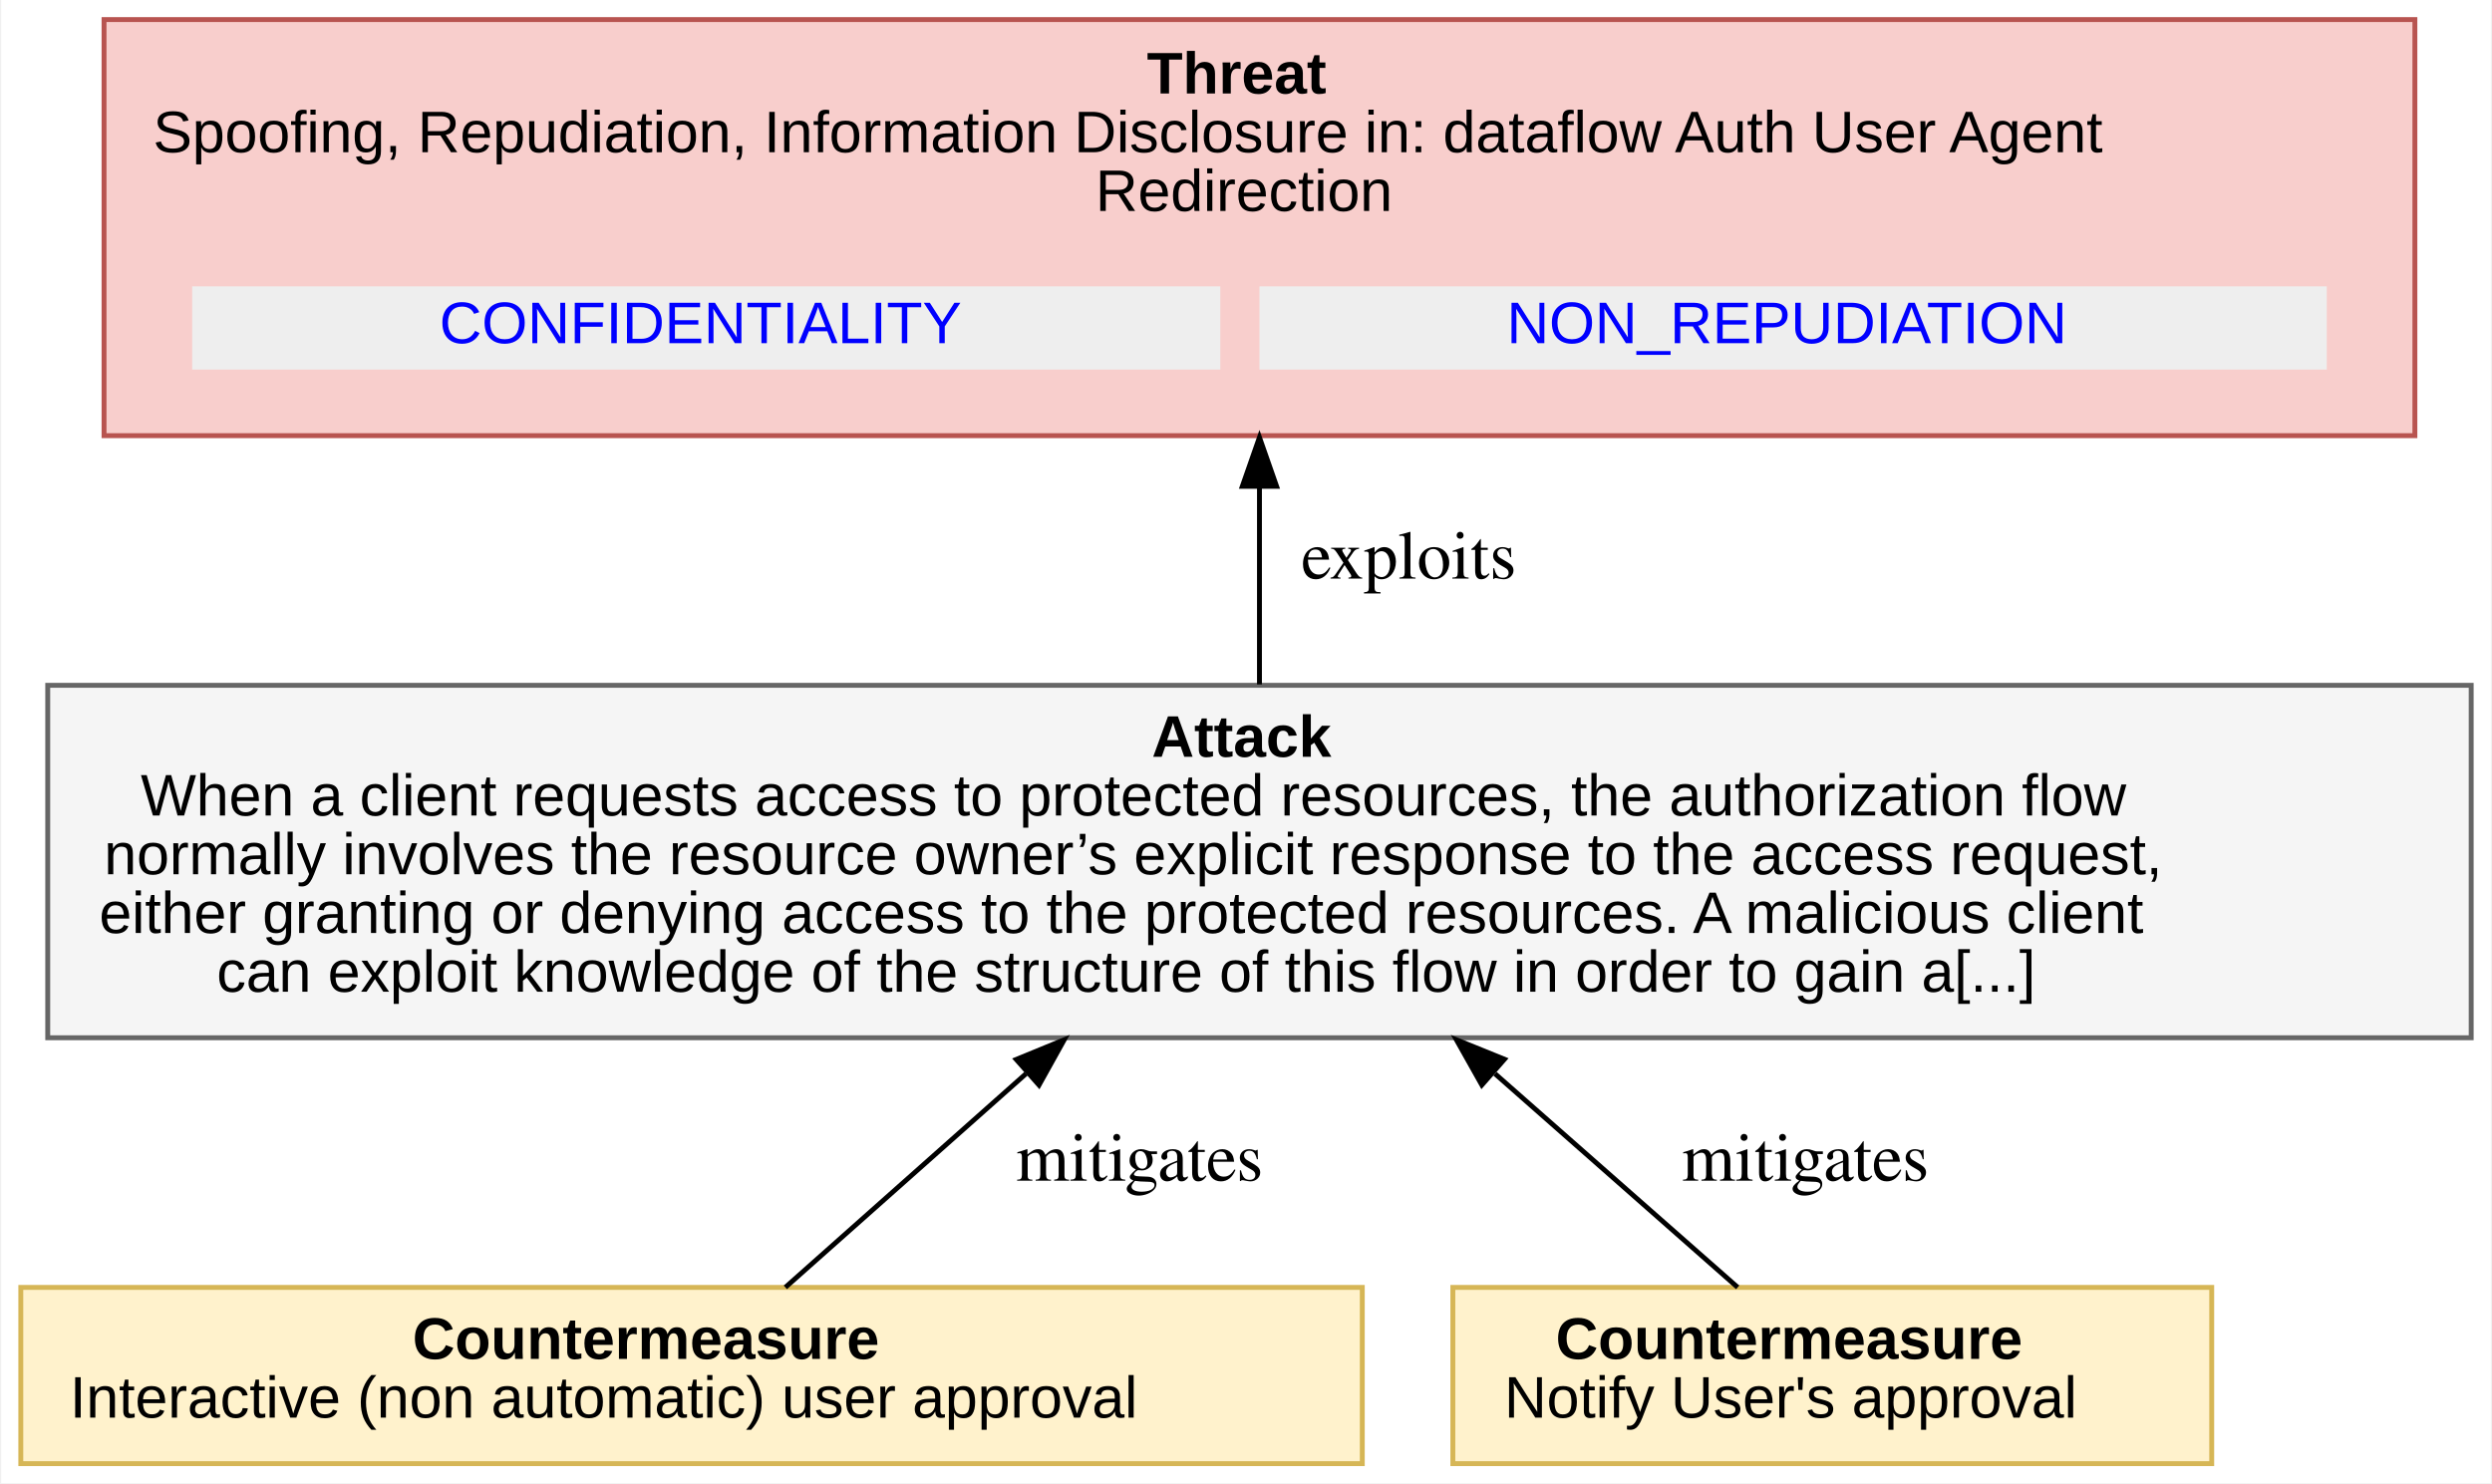
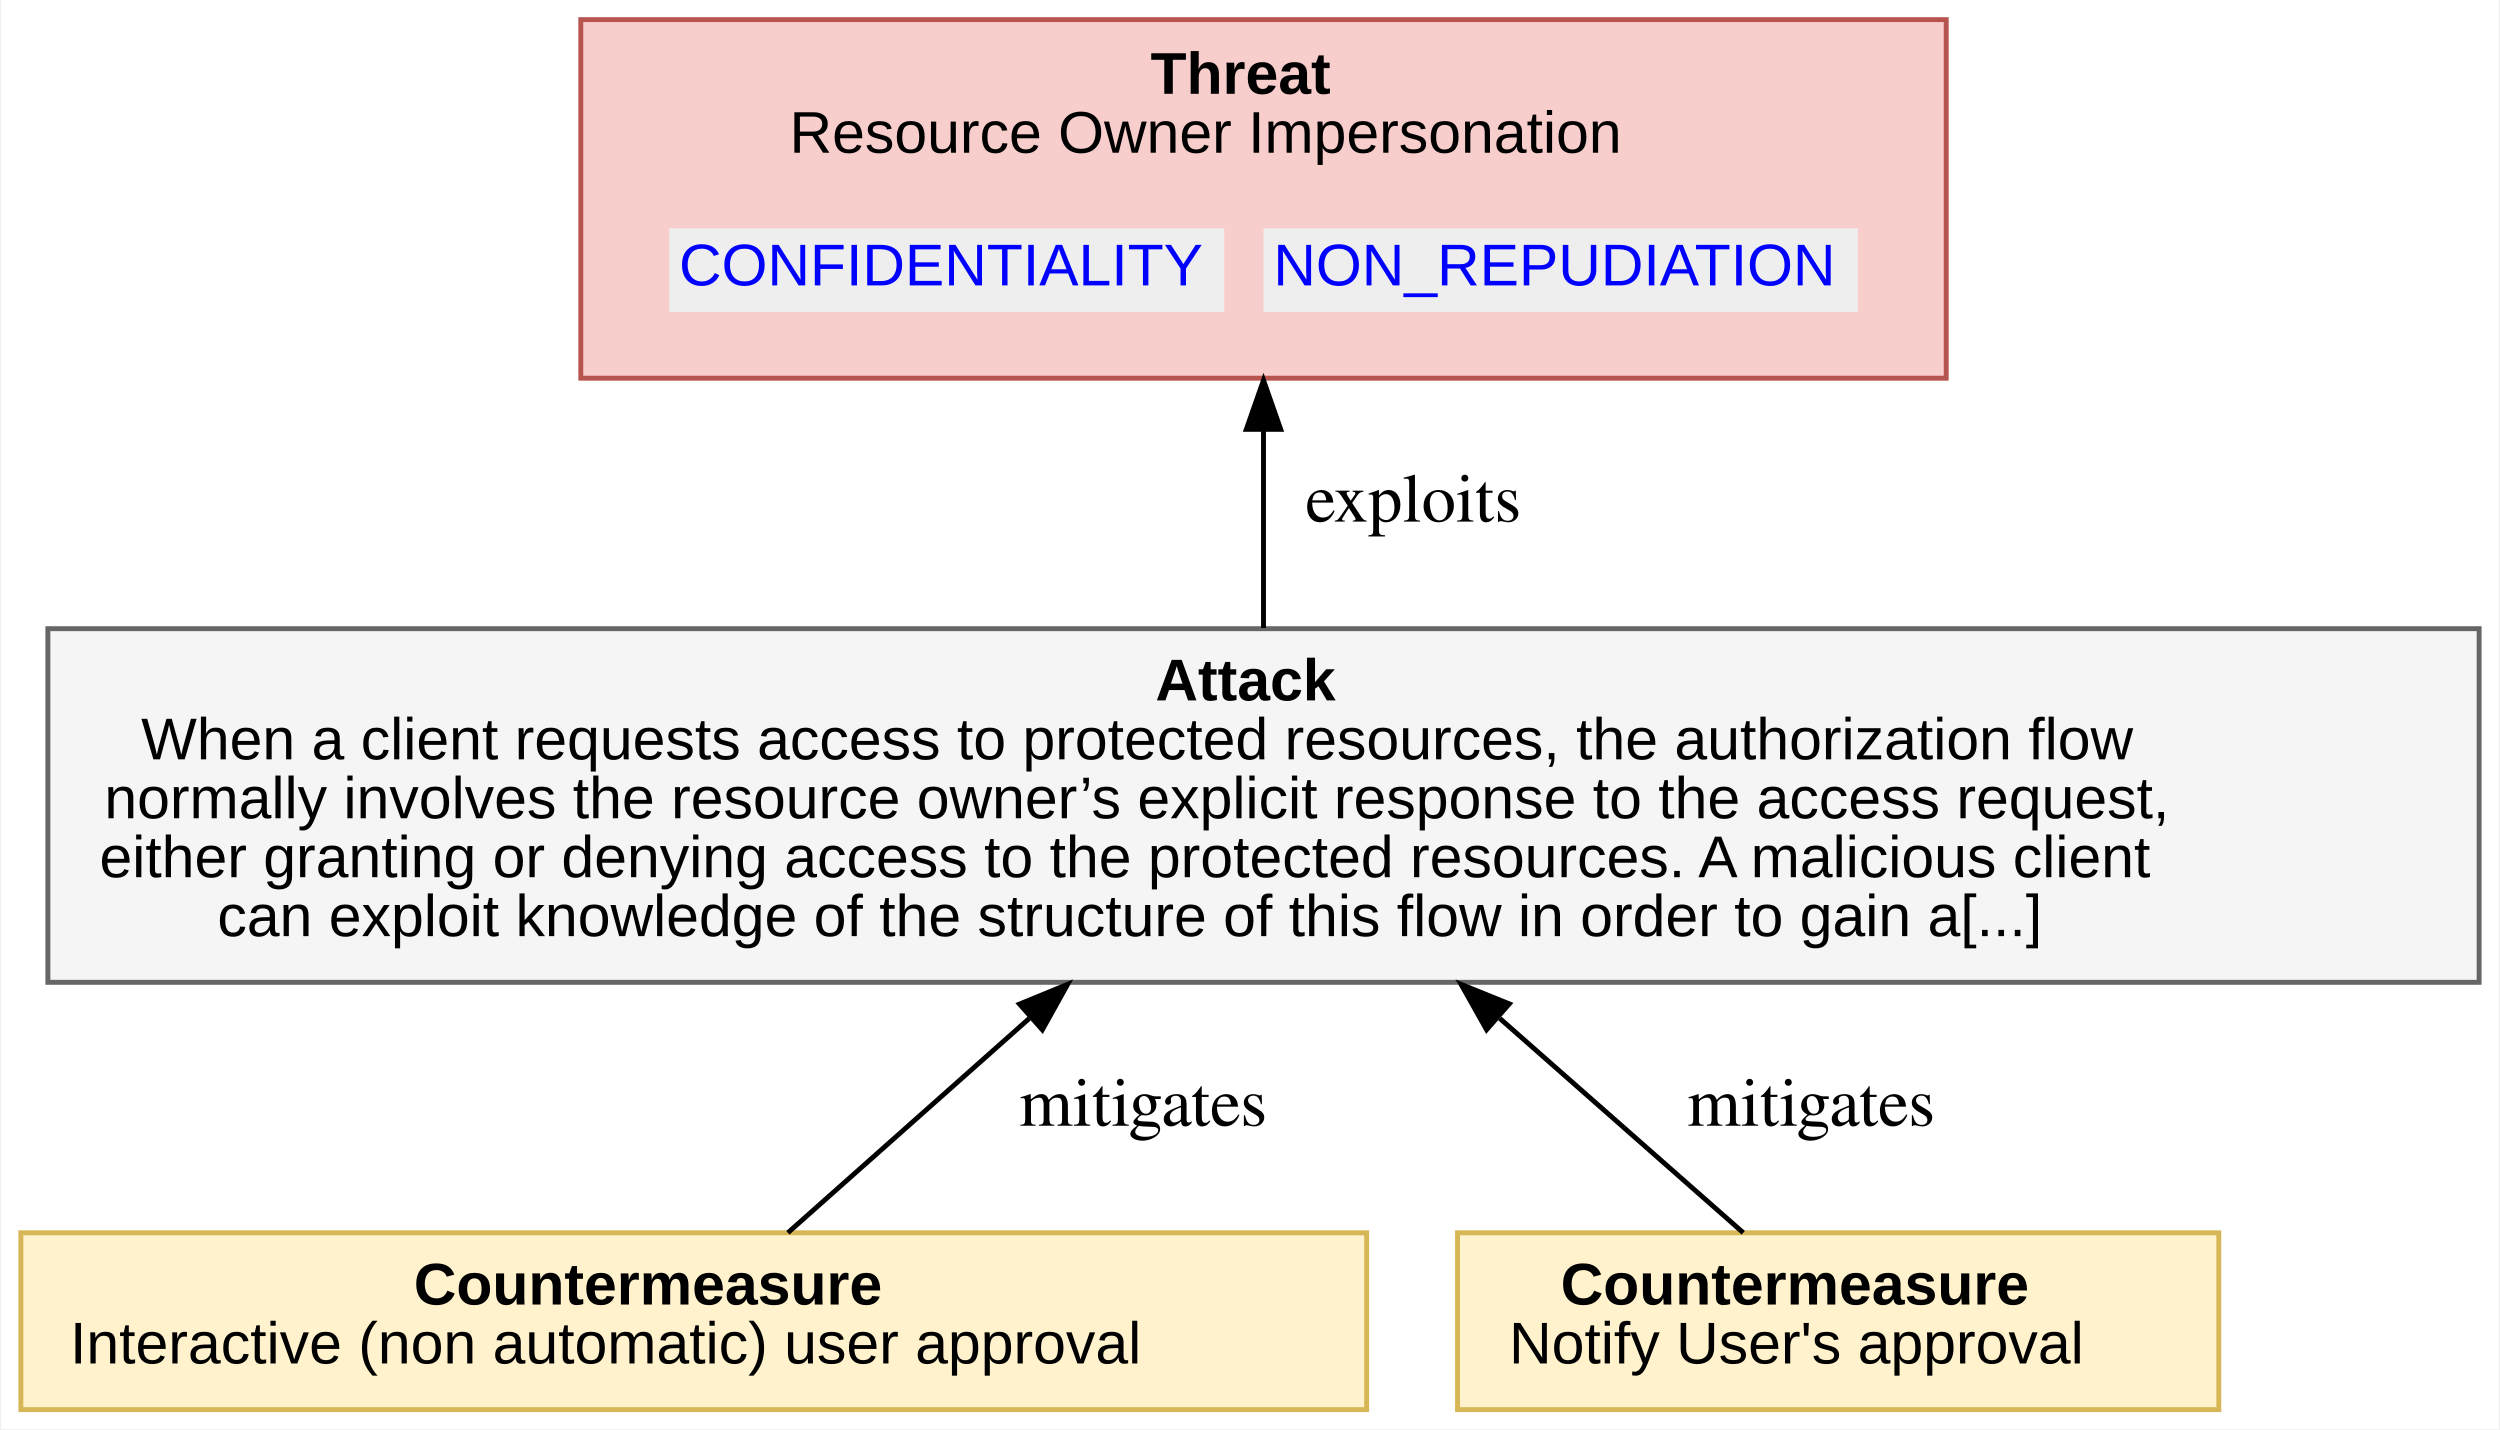
- <svg xmlns="http://www.w3.org/2000/svg" xmlns:xlink="http://www.w3.org/1999/xlink" width="509pt" height="303pt" viewBox="0.00 0.00 508.50 303.00">
-   <g id="graph0" class="graph" transform="scale(1 1) rotate(0) translate(4 299)">
-     <polygon fill="white" stroke="transparent" points="-4,4 -4,-299 504.5,-299 504.5,4 -4,4" />
+ <svg xmlns="http://www.w3.org/2000/svg" xmlns:xlink="http://www.w3.org/1999/xlink" width="509pt" height="291pt" viewBox="0.00 0.00 508.50 291.00">
+   <g id="graph0" class="graph" transform="scale(1 1) rotate(0) translate(4 287)">
+     <polygon fill="white" stroke="transparent" points="-4,4 -4,-287 504.5,-287 504.5,4 -4,4" />
    <g id="node1" class="node">
-       <polygon fill="#f8cecc" stroke="#b85450" points="489,-295 17,-295 17,-210 489,-210 489,-295" />
-       <text text-anchor="start" x="230" y="-279.9" font-family="Arial" font-weight="bold" font-size="12.00">Threat</text>
-       <text text-anchor="start" x="27" y="-267.9" font-family="Arial" font-size="12.00"> Spoofing, Repudiation, Information Disclosure in: dataflow Auth User Agent</text>
-       <text text-anchor="start" x="219.5" y="-255.9" font-family="Arial" font-size="12.00">Redirection</text>
+       <polygon fill="#f8cecc" stroke="#b85450" points="392,-283 114,-283 114,-210 392,-210 392,-283" />
+       <text text-anchor="start" x="230" y="-267.9" font-family="Arial" font-weight="bold" font-size="12.00">Threat</text>
+       <text text-anchor="start" x="156.5" y="-255.9" font-family="Arial" font-size="12.00"> Resource Owner Impersonation</text>
      <g id="a_node1_0">
        <a xlink:href="#OAuth2.CONFIDENTIALITY" xlink:title="&lt;TABLE&gt;">
-           <polygon fill="#eeeeee" stroke="transparent" points="35,-223.5 35,-240.5 245,-240.5 245,-223.5 35,-223.5" />
-           <text text-anchor="start" x="85.5" y="-228.9" font-family="Arial" font-size="12.00" fill="blue">CONFIDENTIALITY</text>
+           <polygon fill="#eeeeee" stroke="transparent" points="132,-223.5 132,-240.5 245,-240.5 245,-223.5 132,-223.5" />
+           <text text-anchor="start" x="134" y="-228.9" font-family="Arial" font-size="12.00" fill="blue">CONFIDENTIALITY</text>
        </a>
      </g>
      <g id="a_node1_1">
        <a xlink:href="#OAuth2.NON_REPUDIATION" xlink:title="&lt;TABLE&gt;">
-           <polygon fill="#eeeeee" stroke="transparent" points="253,-223.5 253,-240.5 471,-240.5 471,-223.5 253,-223.5" />
-           <text text-anchor="start" x="303.5" y="-228.9" font-family="Arial" font-size="12.00" fill="blue">NON_REPUDIATION</text>
+           <polygon fill="#eeeeee" stroke="transparent" points="253,-223.5 253,-240.5 374,-240.5 374,-223.5 253,-223.5" />
+           <text text-anchor="start" x="255" y="-228.9" font-family="Arial" font-size="12.00" fill="blue">NON_REPUDIATION</text>
        </a>
      </g>
    </g>
    <g id="node2" class="node">
      <polygon fill="#f5f5f5" stroke="#666666" points="500.5,-159 5.5,-159 5.5,-87 500.5,-87 500.5,-159" />
      <text text-anchor="start" x="231" y="-144.4" font-family="Arial" font-weight="bold" font-size="12.00">Attack</text>
      <text text-anchor="start" x="24.5" y="-132.4" font-family="Arial" font-size="12.00">When a client requests access to protected resources, the authorization flow</text>
      <text text-anchor="start" x="17" y="-120.4" font-family="Arial" font-size="12.00">normally involves the resource owner’s explicit response to the access request,</text>
      <text text-anchor="start" x="16" y="-108.4" font-family="Arial" font-size="12.00">either granting or denying access to the protected resources. A malicious client</text>
      <text text-anchor="start" x="40" y="-96.4" font-family="Arial" font-size="12.00">can exploit knowledge of the structure of this flow in order to gain a[...]</text>
    </g>
    <g id="edge1" class="edge">
-       <path fill="none" stroke="black" d="M253,-159.18C253,-171.63 253,-185.92 253,-199.47" />
-       <polygon fill="black" stroke="black" points="249.5,-199.65 253,-209.65 256.5,-199.65 249.5,-199.65" />
+       <path fill="none" stroke="black" d="M253,-159.14C253,-171.76 253,-186.19 253,-199.59" />
+       <polygon fill="black" stroke="black" points="249.5,-199.59 253,-209.59 256.5,-199.59 249.5,-199.59" />
      <text text-anchor="middle" x="283.5" y="-180.8" font-family="Times,serif" font-size="14.00"> exploits</text>
    </g>
    <g id="node3" class="node">
      <polygon fill="#fff2cc" stroke="#d6b656" points="274,-36 0,-36 0,0 274,0 274,-36" />
      <text text-anchor="start" x="80" y="-21.4" font-family="Arial" font-weight="bold" font-size="12.00">Countermeasure</text>
      <text text-anchor="start" x="10" y="-9.4" font-family="Arial" font-size="12.00"> Interactive (non automatic) user approval</text>
    </g>
    <g id="edge2" class="edge">
      <path fill="none" stroke="black" d="M156.16,-36.01C169.55,-47.9 188.05,-64.33 205.31,-79.65" />
      <polygon fill="black" stroke="black" points="203.32,-82.57 213.12,-86.59 207.97,-77.33 203.32,-82.57" />
      <text text-anchor="middle" x="228.5" y="-57.8" font-family="Times,serif" font-size="14.00"> mitigates</text>
    </g>
    <g id="node4" class="node">
      <polygon fill="#fff2cc" stroke="#d6b656" points="447.5,-36 292.5,-36 292.5,0 447.5,0 447.5,-36" />
      <text text-anchor="start" x="313.5" y="-21.4" font-family="Arial" font-weight="bold" font-size="12.00">Countermeasure</text>
      <text text-anchor="start" x="303" y="-9.4" font-family="Arial" font-size="12.00"> Notify User's approval</text>
    </g>
    <g id="edge3" class="edge">
      <path fill="none" stroke="black" d="M350.68,-36.01C337.17,-47.9 318.5,-64.33 301.11,-79.65" />
      <polygon fill="black" stroke="black" points="298.42,-77.35 293.22,-86.59 303.04,-82.61 298.42,-77.35" />
      <text text-anchor="middle" x="364.5" y="-57.8" font-family="Times,serif" font-size="14.00"> mitigates</text>
    </g>
  </g>
</svg>
